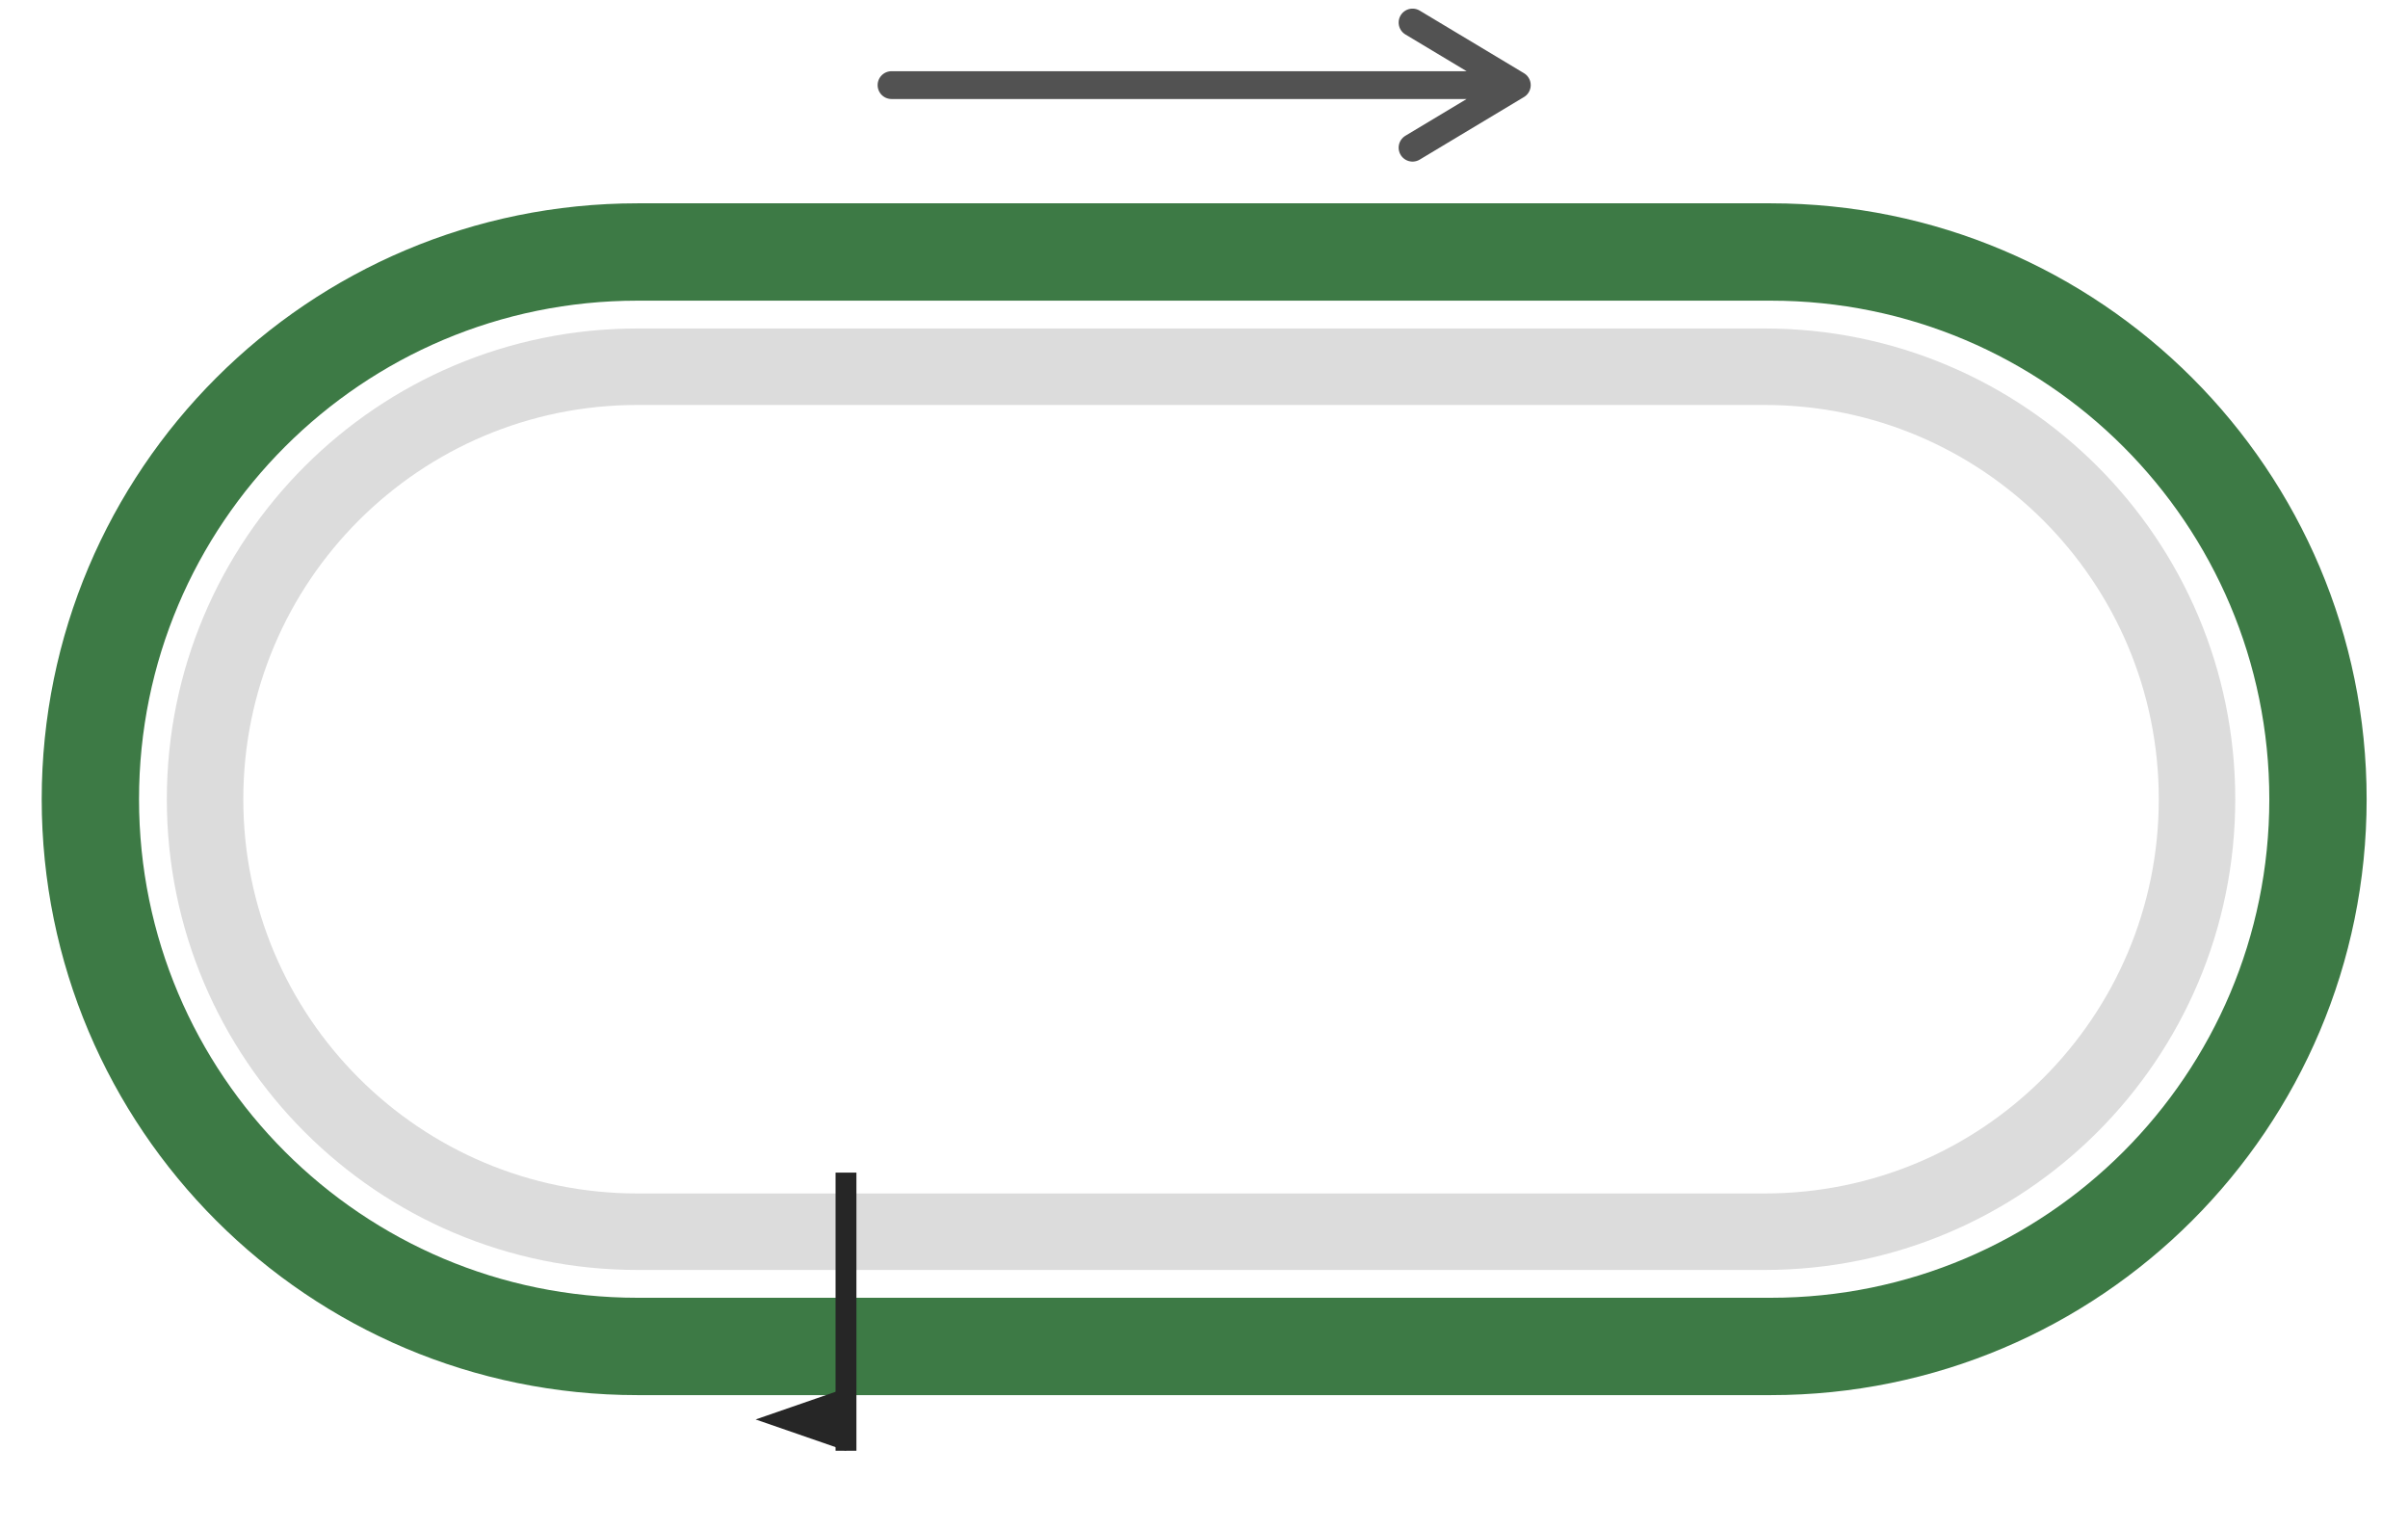
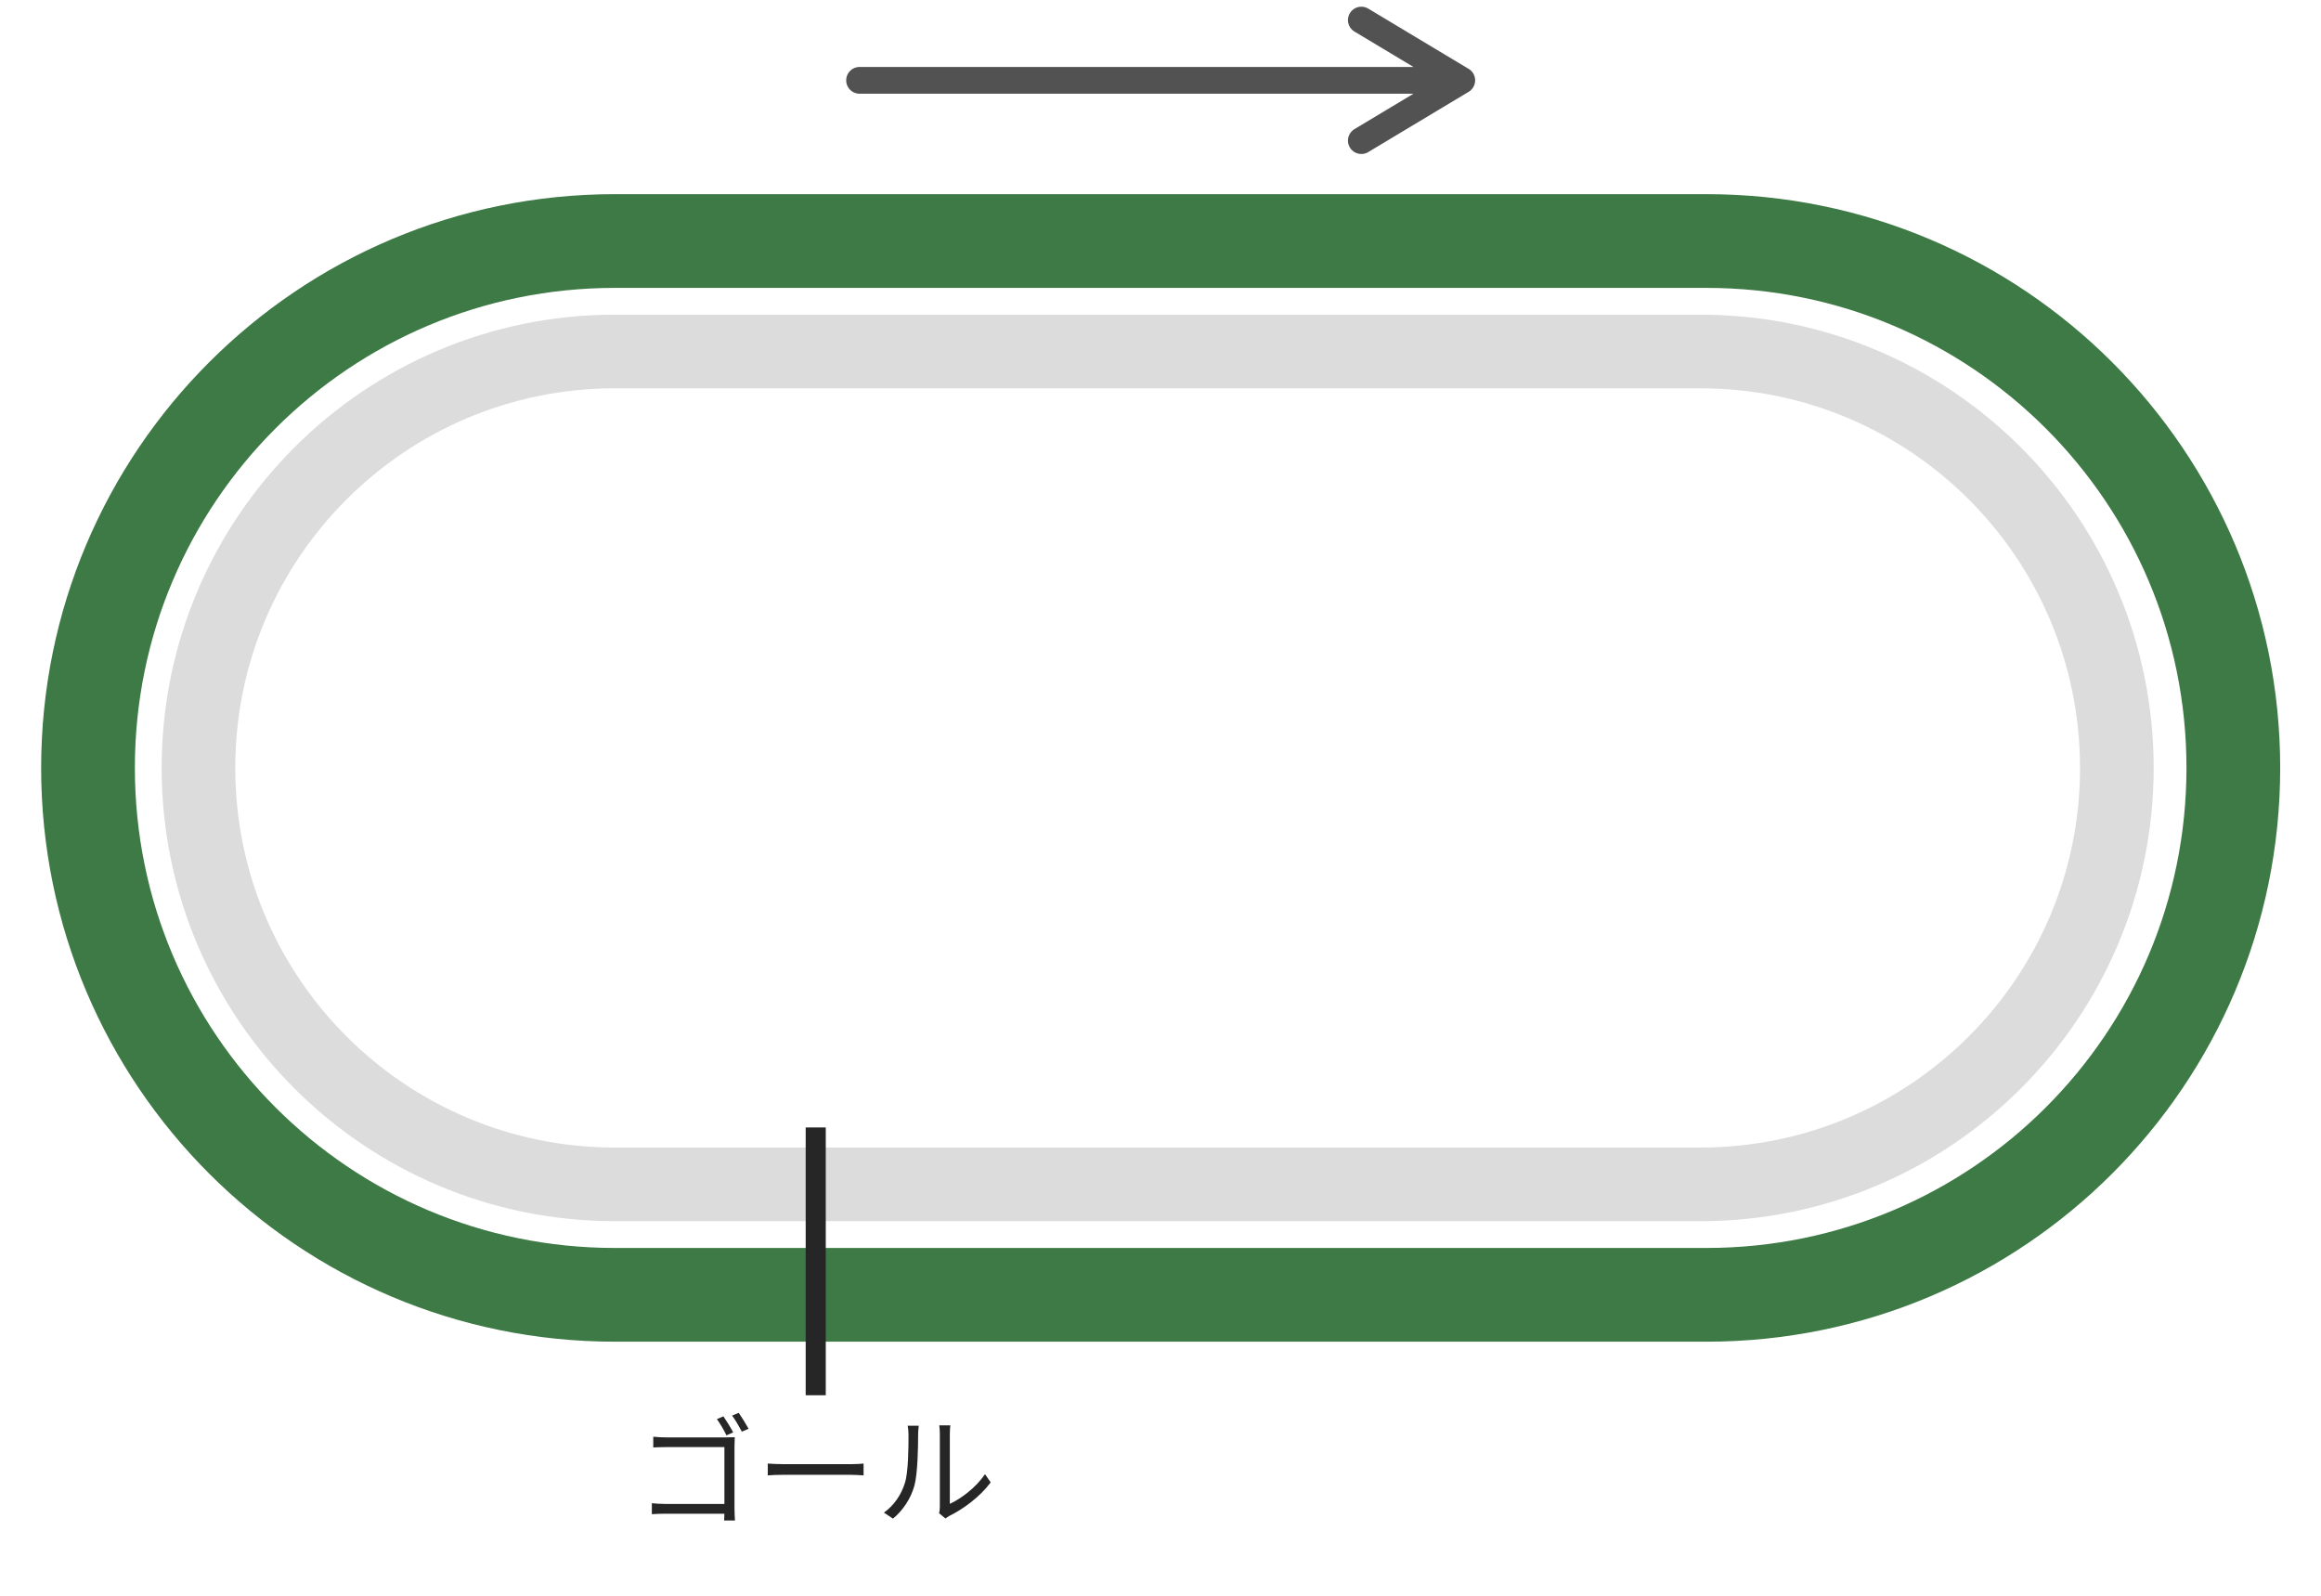
- <svg xmlns="http://www.w3.org/2000/svg" width="208" height="132" viewBox="-243.4 -229.4 692.8 438.7">
+ <svg xmlns="http://www.w3.org/2000/svg" width="208" height="143" viewBox="-243.4 -229.4 692.8 476.7">
  <g transform="scale(-1 1)">
    <path d="M-264.3 124.4L60 124.4A124.4 124.4 0 0 0 60 -124.4L-264.3 -124.4A124.4 124.4 0 0 0 -264.3 124.4Z" fill="none" stroke="#dcdcdc" stroke-width="22" />
    <path d="M-266.1 157.4L60 157.4A157.4 157.4 0 0 0 60 -157.4L-266.1 -157.4A157.4 157.4 0 0 0 -266.1 157.4Z" fill="none" stroke="#3d7a45" stroke-width="28" />
    <path d="M-13.1 -205.4H-193M-163 -223.4L-193 -205.4L-163 -187.4" fill="none" stroke="#525252" stroke-width="8" stroke-linecap="round" stroke-linejoin="round" />
    <path d="M0 107.4V187.4" stroke="#262626" stroke-width="6" />
-     <path d="M0 187.4l26 -9l-26 -9Z" fill="#262626" />
  </g>
+   <text x="0" y="223.4" font-size="36" text-anchor="middle" fill="#262626" font-family="sans-serif">ゴール</text>
</svg>
